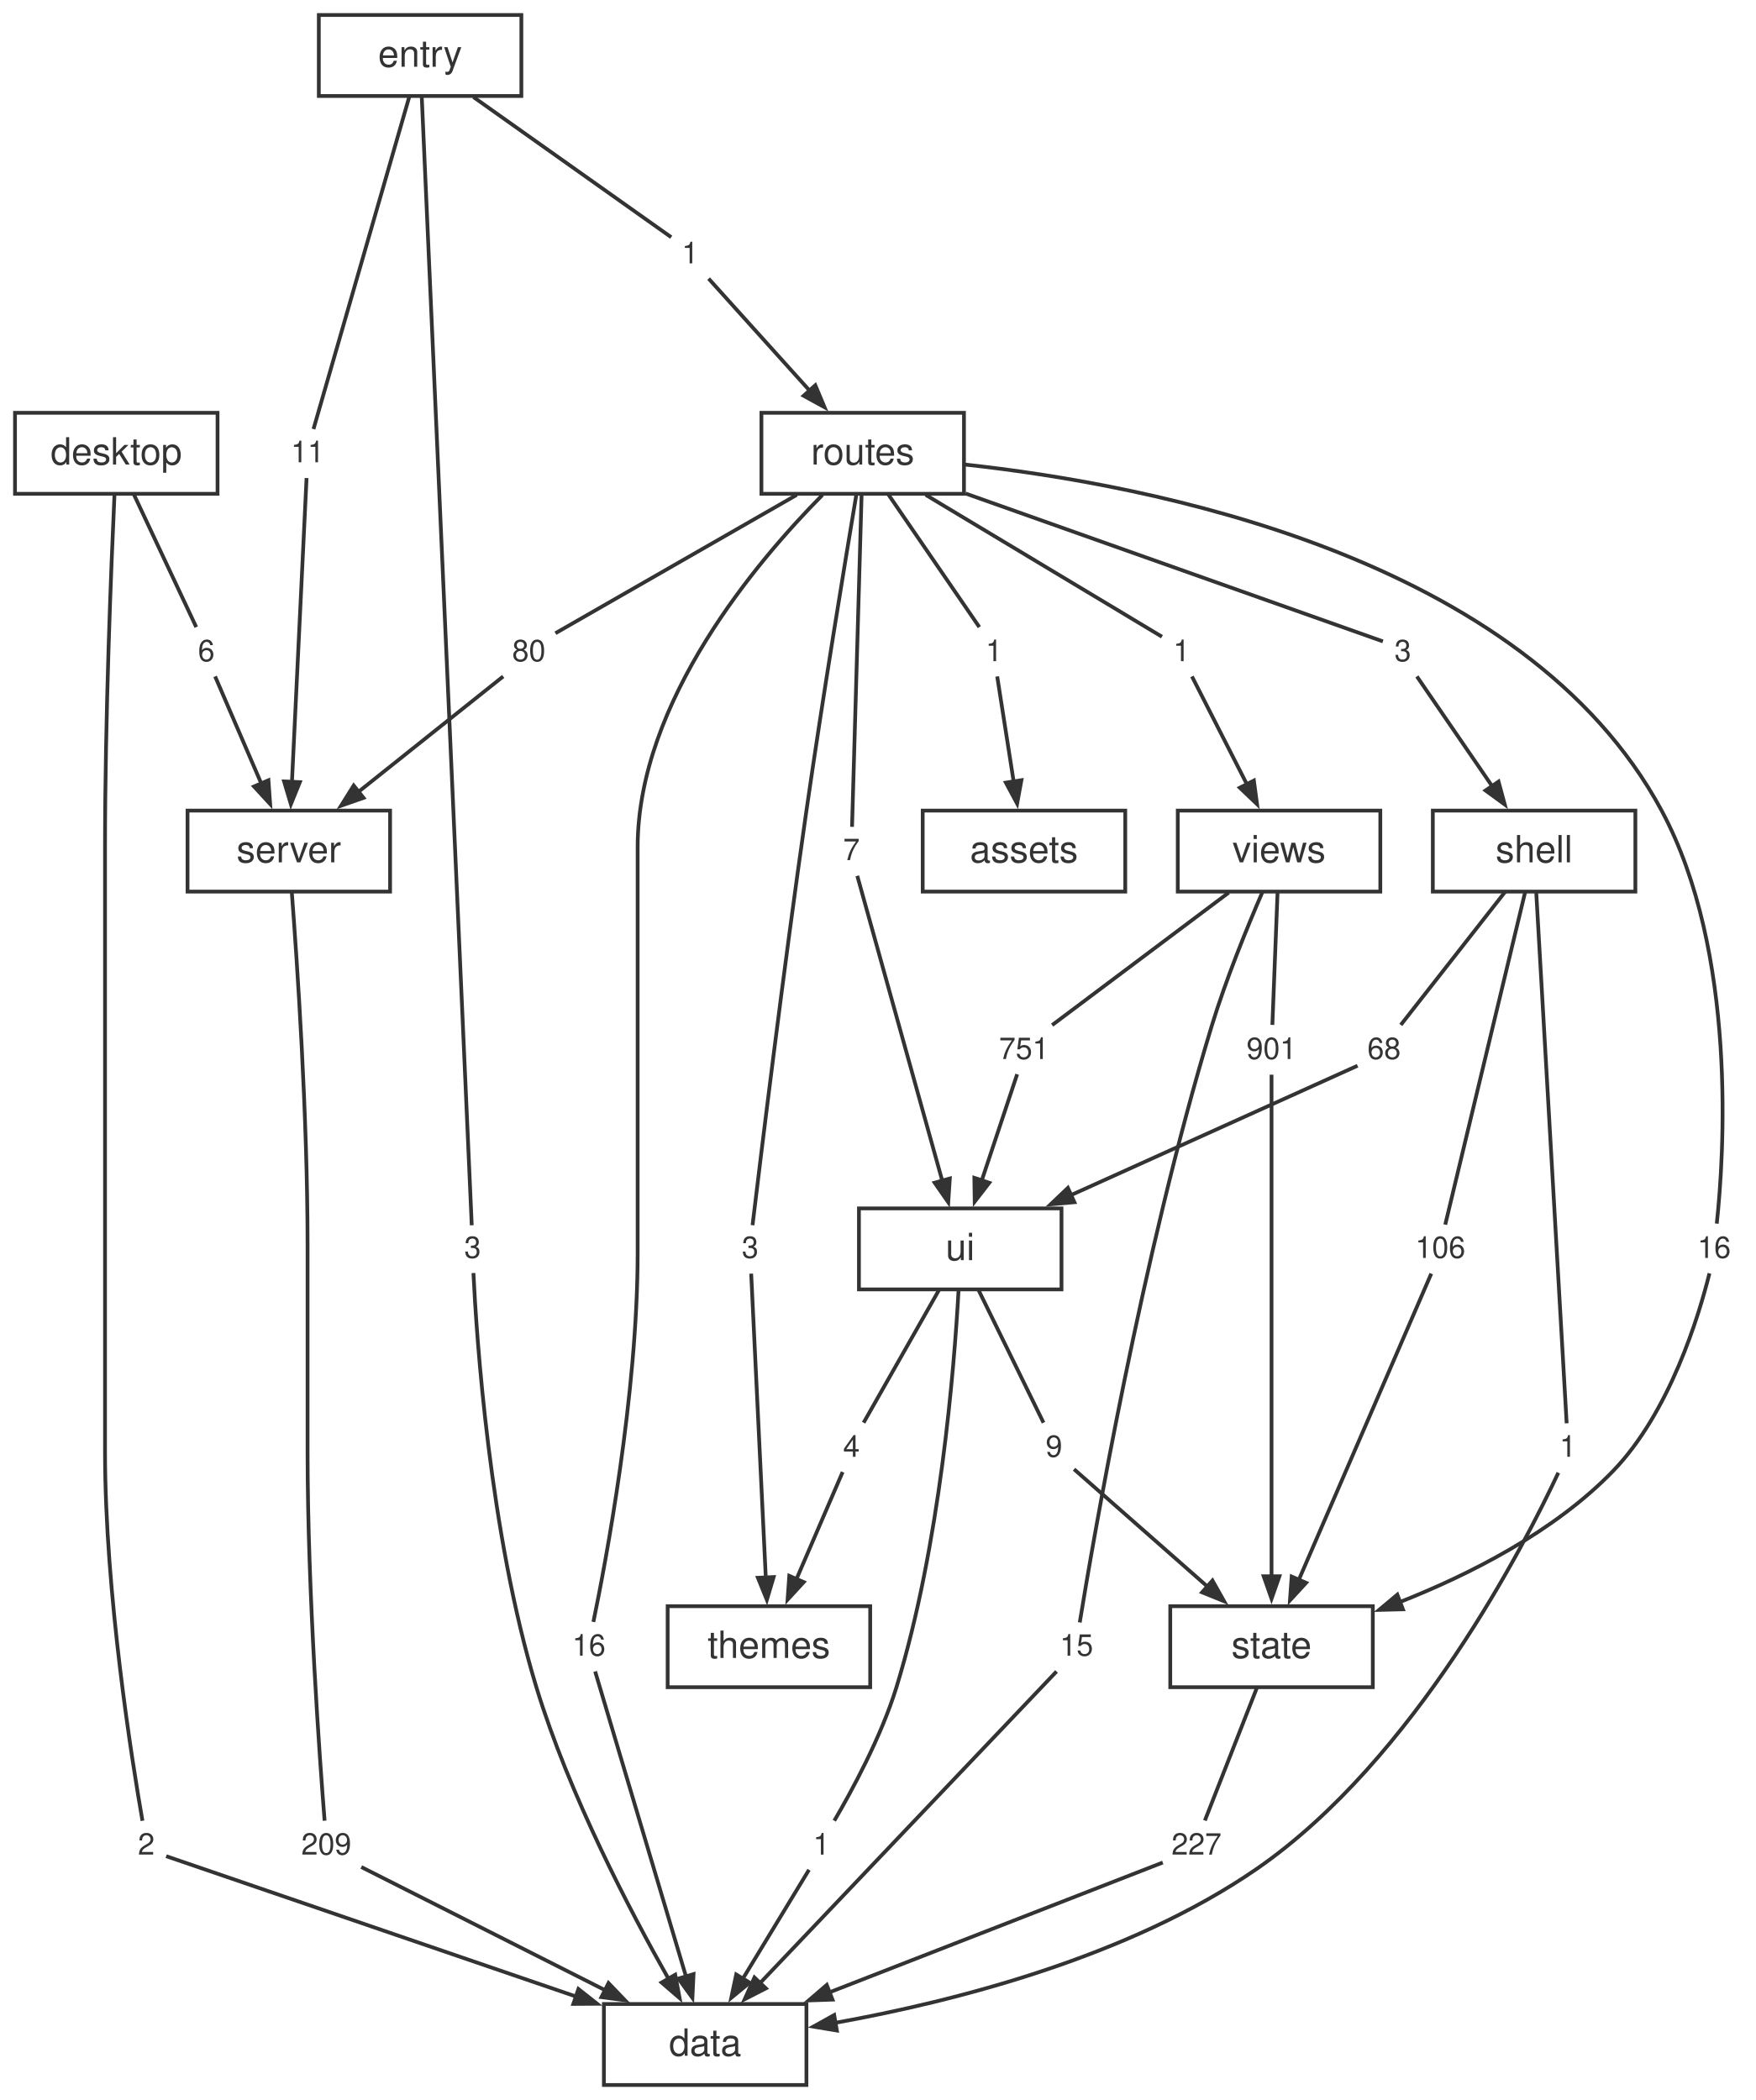
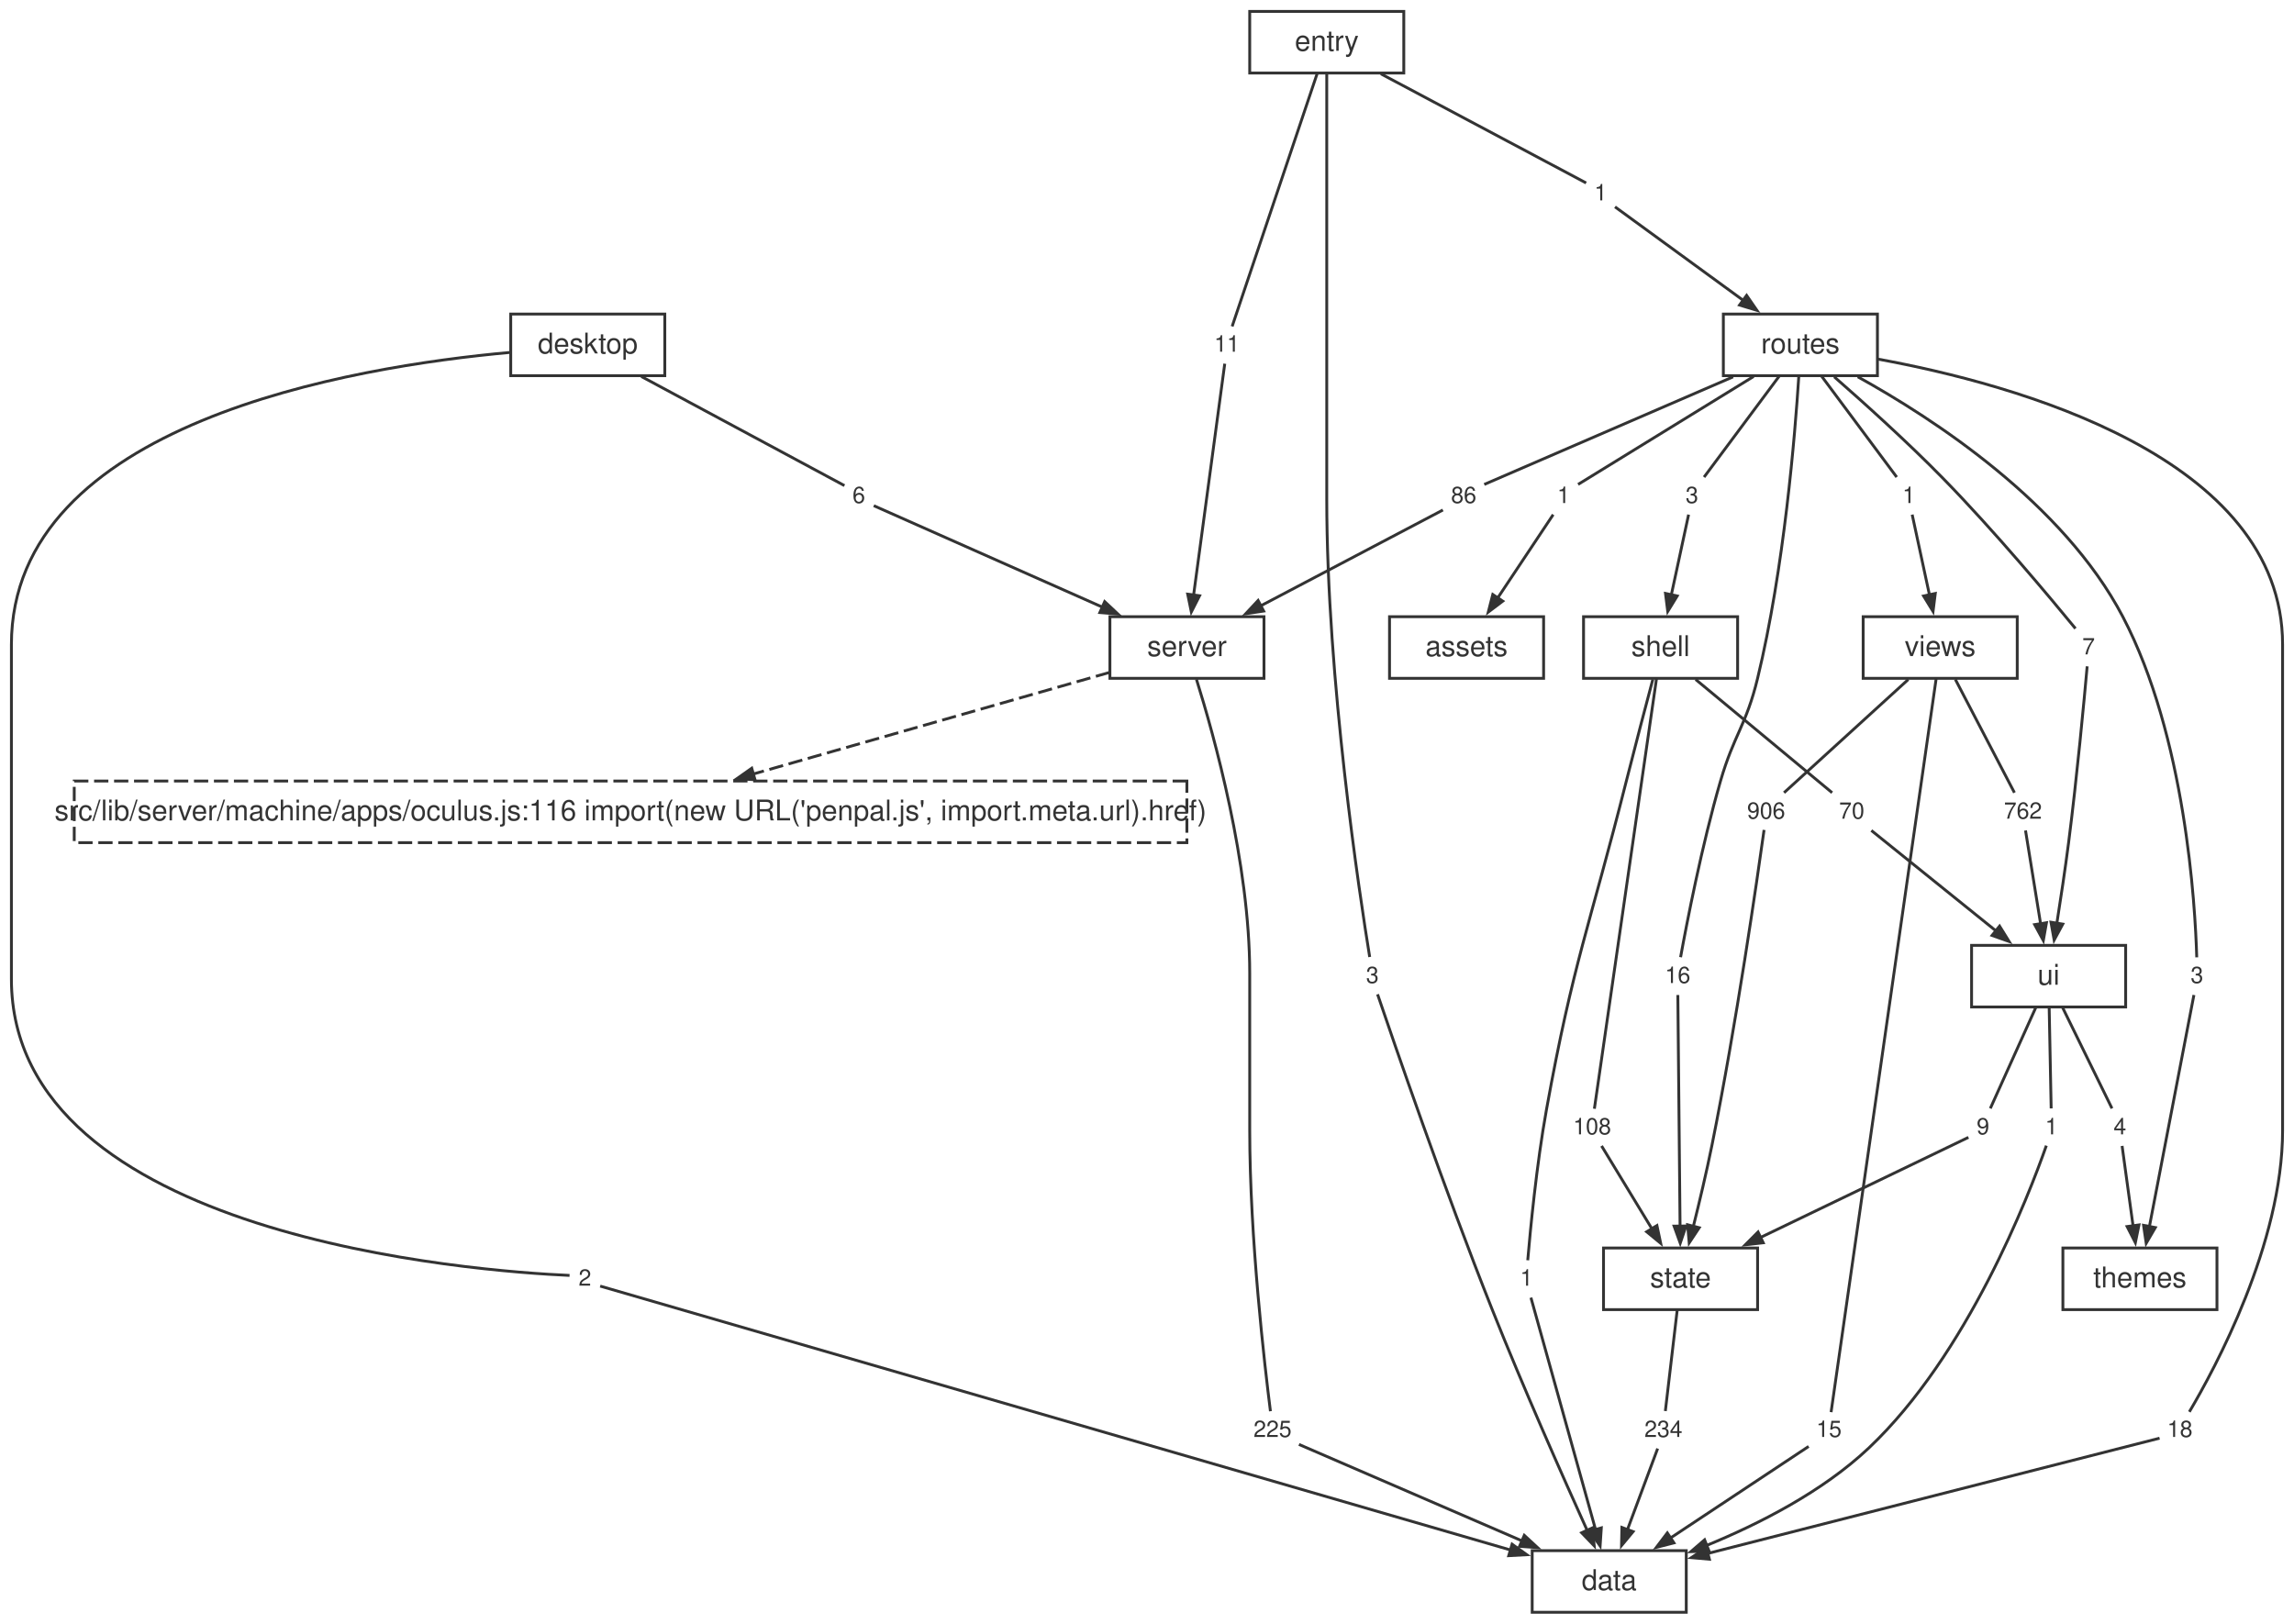
- <svg xmlns="http://www.w3.org/2000/svg" width="468pt" height="560pt" viewBox="0.00 0.00 468.00 560.00">
+ <svg xmlns="http://www.w3.org/2000/svg" width="804pt" height="569pt" viewBox="0.00 0.00 804.00 569.00">
  <style>svg { color: #333333; } @media (prefers-color-scheme: dark) { svg { color: #cccccc; background: #1e1e1e; } }</style>
-   <g id="graph0" class="graph" transform="scale(1 1) rotate(0) translate(4 556)">
+   <g id="graph0" class="graph" transform="scale(1 1) rotate(0) translate(4 565.12)">
    <g id="node1" class="node">
-       <polygon fill="none" stroke="currentColor" points="211,-21.6 157,-21.6 157,0 211,0 211,-21.6" />
-       <text fill="currentColor" xml:space="preserve" text-anchor="middle" x="184" y="-7.8" font-family="Helvetica,Arial,sans-serif" font-size="10.00">data</text>
+       <polygon fill="none" stroke="currentColor" points="587,-21.6 533,-21.6 533,0 587,0 587,-21.6" />
+       <text fill="currentColor" xml:space="preserve" text-anchor="middle" x="560" y="-7.8" font-family="Helvetica,Arial,sans-serif" font-size="10.00">data</text>
    </g>
    <g id="node2" class="node">
-       <polygon fill="none" stroke="currentColor" points="100,-339.84 46,-339.84 46,-318.24 100,-318.24 100,-339.84" />
-       <text fill="currentColor" xml:space="preserve" text-anchor="middle" x="73" y="-326.04" font-family="Helvetica,Arial,sans-serif" font-size="10.00">server</text>
+       <polygon fill="none" stroke="currentColor" points="439,-348.96 385,-348.96 385,-327.36 439,-327.36 439,-348.96" />
+       <text fill="currentColor" xml:space="preserve" text-anchor="middle" x="412" y="-335.16" font-family="Helvetica,Arial,sans-serif" font-size="10.00">server</text>
+     </g>
+     <g id="node12" class="node">
+       <polygon fill="none" stroke="currentColor" stroke-dasharray="5,2" points="411.98,-291.36 22.02,-291.36 22.02,-269.76 411.98,-269.76 411.98,-291.36" />
+       <text fill="currentColor" xml:space="preserve" text-anchor="middle" x="217" y="-277.56" font-family="Helvetica,Arial,sans-serif" font-size="10.00">src/lib/server/machine/apps/oculus.js:116 import(new URL('penpal.js', import.meta.url).href)</text>
+     </g>
+     <g id="edge49" class="edge">
+       <path fill="none" stroke="currentColor" stroke-dasharray="5,2" d="M384.89,-329.43C352.47,-320.19 297.84,-304.61 259.73,-293.74" />
+       <polygon fill="currentColor" stroke="currentColor" points="260.62,-291.81 254.27,-292.19 259.47,-295.85 260.62,-291.81" />
+     </g>
+     <g id="node23" class="node">
+       <polygon fill="none" stroke="none" points="450.88,-70.08 433.12,-70.08 433.12,-57.6 450.88,-57.6 450.88,-70.08" />
+       <text fill="currentColor" xml:space="preserve" text-anchor="middle" x="442" y="-61.44" font-family="Helvetica,Arial,sans-serif" font-size="8.00">225</text>
+     </g>
+     <g id="edge21" class="edge">
+       <path fill="none" stroke="currentColor" d="M415.34,-326.99C421.5,-307.32 434,-262.6 434,-223.96 434,-223.96 434,-223.96 434,-168.92 434,-131.22 439.28,-86.08 441.26,-70.47" />
+     </g>
+     <g id="node3" class="node">
+       <polygon fill="none" stroke="currentColor" points="612,-127.68 558,-127.68 558,-106.08 612,-106.08 612,-127.68" />
+       <text fill="currentColor" xml:space="preserve" text-anchor="middle" x="585" y="-113.88" font-family="Helvetica,Arial,sans-serif" font-size="10.00">state</text>
+     </g>
+     <g id="node30" class="node">
+       <polygon fill="none" stroke="none" points="587.88,-70.08 570.12,-70.08 570.12,-57.6 587.88,-57.6 587.88,-70.08" />
+       <text fill="currentColor" xml:space="preserve" text-anchor="middle" x="579" y="-61.44" font-family="Helvetica,Arial,sans-serif" font-size="8.00">234</text>
+     </g>
+     <g id="edge35" class="edge">
+       <path fill="none" stroke="currentColor" d="M583.84,-106.04C582.6,-95.49 580.68,-79.12 579.67,-70.53" />
+     </g>
+     <g id="node4" class="node">
+       <polygon fill="none" stroke="currentColor" points="741,-233.76 687,-233.76 687,-212.16 741,-212.16 741,-233.76" />
+       <text fill="currentColor" xml:space="preserve" text-anchor="middle" x="714" y="-219.96" font-family="Helvetica,Arial,sans-serif" font-size="10.00">ui</text>
+     </g>
+     <g id="node31" class="node">
+       <polygon fill="none" stroke="none" points="719.88,-176.16 710.12,-176.16 710.12,-163.68 719.88,-163.68 719.88,-176.16" />
+       <text fill="currentColor" xml:space="preserve" text-anchor="middle" x="715" y="-167.52" font-family="Helvetica,Arial,sans-serif" font-size="8.00">1</text>
+     </g>
+     <g id="edge37" class="edge">
+       <path fill="none" stroke="currentColor" d="M714.19,-212.12C714.4,-201.57 714.72,-185.2 714.89,-176.61" />
+     </g>
+     <g id="node32" class="node">
+       <polygon fill="none" stroke="none" points="695.88,-176.16 686.12,-176.16 686.12,-163.68 695.88,-163.68 695.88,-176.16" />
+       <text fill="currentColor" xml:space="preserve" text-anchor="middle" x="691" y="-167.52" font-family="Helvetica,Arial,sans-serif" font-size="8.00">9</text>
+     </g>
+     <g id="edge39" class="edge">
+       <path fill="none" stroke="currentColor" d="M709.57,-212.12C704.81,-201.57 697.43,-185.2 693.57,-176.61" />
+     </g>
+     <g id="node33" class="node">
+       <polygon fill="none" stroke="none" points="743.88,-176.16 734.12,-176.16 734.12,-163.68 743.88,-163.68 743.88,-176.16" />
+       <text fill="currentColor" xml:space="preserve" text-anchor="middle" x="739" y="-167.52" font-family="Helvetica,Arial,sans-serif" font-size="8.00">4</text>
+     </g>
+     <g id="edge41" class="edge">
+       <path fill="none" stroke="currentColor" d="M718.82,-212.12C723.99,-201.57 732.01,-185.2 736.21,-176.61" />
+     </g>
+     <g id="node5" class="node">
+       <polygon fill="none" stroke="currentColor" points="605,-348.96 551,-348.96 551,-327.36 605,-327.36 605,-348.96" />
+       <text fill="currentColor" xml:space="preserve" text-anchor="middle" x="578" y="-335.16" font-family="Helvetica,Arial,sans-serif" font-size="10.00">shell</text>
+     </g>
+     <g id="node24" class="node">
+       <polygon fill="none" stroke="none" points="535.88,-123.12 526.12,-123.12 526.12,-110.64 535.88,-110.64 535.88,-123.12" />
+       <text fill="currentColor" xml:space="preserve" text-anchor="middle" x="531" y="-114.48" font-family="Helvetica,Arial,sans-serif" font-size="8.00">1</text>
+     </g>
+     <g id="edge23" class="edge">
+       <path fill="none" stroke="currentColor" d="M575.28,-326.99C572.81,-317.71 569.1,-303.63 566,-291.36 553.1,-240.27 547.38,-228.01 538,-176.16 534.52,-156.91 532.32,-133.75 531.44,-123.38" />
+     </g>
+     <g id="node25" class="node">
+       <polygon fill="none" stroke="none" points="562.88,-176.16 545.12,-176.16 545.12,-163.68 562.88,-163.68 562.88,-176.16" />
+       <text fill="currentColor" xml:space="preserve" text-anchor="middle" x="554" y="-167.52" font-family="Helvetica,Arial,sans-serif" font-size="8.00">108</text>
+     </g>
+     <g id="edge25" class="edge">
+       <path fill="none" stroke="currentColor" d="M576.57,-327.26C572.07,-296.08 558.28,-200.59 554.8,-176.49" />
+     </g>
+     <g id="node26" class="node">
+       <polygon fill="none" stroke="none" points="651.88,-286.8 638.12,-286.8 638.12,-274.32 651.88,-274.32 651.88,-286.8" />
+       <text fill="currentColor" xml:space="preserve" text-anchor="middle" x="645" y="-278.16" font-family="Helvetica,Arial,sans-serif" font-size="8.00">70</text>
+     </g>
+     <g id="edge27" class="edge">
+       <path fill="none" stroke="currentColor" d="M590.29,-326.96C604.34,-315.3 626.86,-296.62 638.12,-287.27" />
+     </g>
+     <g id="node6" class="node">
+       <polygon fill="none" stroke="currentColor" points="703,-348.96 649,-348.96 649,-327.36 703,-327.36 703,-348.96" />
+       <text fill="currentColor" xml:space="preserve" text-anchor="middle" x="676" y="-335.16" font-family="Helvetica,Arial,sans-serif" font-size="10.00">views</text>
+     </g>
+     <g id="node34" class="node">
+       <polygon fill="none" stroke="none" points="643.88,-70.08 630.12,-70.08 630.12,-57.6 643.88,-57.6 643.88,-70.08" />
+       <text fill="currentColor" xml:space="preserve" text-anchor="middle" x="637" y="-61.44" font-family="Helvetica,Arial,sans-serif" font-size="8.00">15</text>
+     </g>
+     <g id="edge43" class="edge">
+       <path fill="none" stroke="currentColor" d="M674.57,-327.15C668.19,-282.62 642.52,-103.37 637.76,-70.15" />
+     </g>
+     <g id="node35" class="node">
+       <polygon fill="none" stroke="none" points="623.88,-286.8 606.12,-286.8 606.12,-274.32 623.88,-274.32 623.88,-286.8" />
+       <text fill="currentColor" xml:space="preserve" text-anchor="middle" x="615" y="-278.16" font-family="Helvetica,Arial,sans-serif" font-size="8.00">906</text>
+     </g>
+     <g id="edge45" class="edge">
+       <path fill="none" stroke="currentColor" d="M664.81,-326.96C652.02,-315.3 631.52,-296.62 621.27,-287.27" />
+     </g>
+     <g id="node36" class="node">
+       <polygon fill="none" stroke="none" points="713.88,-286.8 696.12,-286.8 696.12,-274.32 713.88,-274.32 713.88,-286.8" />
+       <text fill="currentColor" xml:space="preserve" text-anchor="middle" x="705" y="-278.16" font-family="Helvetica,Arial,sans-serif" font-size="8.00">762</text>
+     </g>
+     <g id="edge47" class="edge">
+       <path fill="none" stroke="currentColor" d="M681.32,-326.96C687.4,-315.3 697.15,-296.62 702.02,-287.27" />
+     </g>
+     <g id="node7" class="node">
+       <polygon fill="none" stroke="currentColor" points="773,-127.68 719,-127.68 719,-106.08 773,-106.08 773,-127.68" />
+       <text fill="currentColor" xml:space="preserve" text-anchor="middle" x="746" y="-113.88" font-family="Helvetica,Arial,sans-serif" font-size="10.00">themes</text>
+     </g>
+     <g id="node8" class="node">
+       <polygon fill="none" stroke="currentColor" points="654,-455.04 600,-455.04 600,-433.44 654,-433.44 654,-455.04" />
+       <text fill="currentColor" xml:space="preserve" text-anchor="middle" x="627" y="-441.24" font-family="Helvetica,Arial,sans-serif" font-size="10.00">routes</text>
+     </g>
+     <g id="node15" class="node">
+       <polygon fill="none" stroke="none" points="766.88,-70.08 753.12,-70.08 753.12,-57.6 766.88,-57.6 766.88,-70.08" />
+       <text fill="currentColor" xml:space="preserve" text-anchor="middle" x="760" y="-61.44" font-family="Helvetica,Arial,sans-serif" font-size="8.00">18</text>
+     </g>
+     <g id="edge5" class="edge">
+       <path fill="none" stroke="currentColor" d="M654.15,-439.25C701.93,-430.52 796,-404.97 796,-339.16 796,-339.16 796,-339.16 796,-168.92 796,-129.15 772.23,-85.3 763.32,-70.25" />
+     </g>
+     <g id="node16" class="node">
+       <polygon fill="none" stroke="none" points="548.88,-397.44 539.12,-397.44 539.12,-384.96 548.88,-384.96 548.88,-397.44" />
+       <text fill="currentColor" xml:space="preserve" text-anchor="middle" x="544" y="-388.8" font-family="Helvetica,Arial,sans-serif" font-size="8.00">1</text>
+     </g>
+     <g id="edge7" class="edge">
+       <path fill="none" stroke="currentColor" d="M610.6,-433.16C591.52,-421.42 561.08,-402.7 549.09,-395.33" />
+     </g>
+     <g id="node17" class="node">
+       <polygon fill="none" stroke="none" points="515.88,-397.44 502.12,-397.44 502.12,-384.96 515.88,-384.96 515.88,-397.44" />
+       <text fill="currentColor" xml:space="preserve" text-anchor="middle" x="509" y="-388.8" font-family="Helvetica,Arial,sans-serif" font-size="8.00">86</text>
+     </g>
+     <g id="edge9" class="edge">
+       <path fill="none" stroke="currentColor" d="M603.4,-433.03C576.23,-421.28 533.16,-402.65 516.2,-395.32" />
+     </g>
+     <g id="node18" class="node">
+       <polygon fill="none" stroke="none" points="593.88,-397.44 584.12,-397.44 584.12,-384.96 593.88,-384.96 593.88,-397.44" />
+       <text fill="currentColor" xml:space="preserve" text-anchor="middle" x="589" y="-388.8" font-family="Helvetica,Arial,sans-serif" font-size="8.00">3</text>
+     </g>
+     <g id="edge11" class="edge">
+       <path fill="none" stroke="currentColor" d="M619.67,-433.4C611.82,-422.85 599.63,-406.48 593.24,-397.89" />
+     </g>
+     <g id="node19" class="node">
+       <polygon fill="none" stroke="none" points="590.88,-229.2 577.12,-229.2 577.12,-216.72 590.88,-216.72 590.88,-229.2" />
+       <text fill="currentColor" xml:space="preserve" text-anchor="middle" x="584" y="-220.56" font-family="Helvetica,Arial,sans-serif" font-size="8.00">16</text>
+     </g>
+     <g id="edge13" class="edge">
+       <path fill="none" stroke="currentColor" d="M626.44,-433.19C625.14,-412.92 621.31,-365.81 612,-327.36 608,-310.83 603.75,-307.7 599,-291.36 592.44,-268.8 587.13,-241.28 585.01,-229.61" />
+     </g>
+     <g id="node20" class="node">
+       <polygon fill="none" stroke="none" points="770.88,-229.2 761.12,-229.2 761.12,-216.72 770.88,-216.72 770.88,-229.2" />
+       <text fill="currentColor" xml:space="preserve" text-anchor="middle" x="766" y="-220.56" font-family="Helvetica,Arial,sans-serif" font-size="8.00">3</text>
+     </g>
+     <g id="edge15" class="edge">
+       <path fill="none" stroke="currentColor" d="M647.1,-433.05C673.56,-418.42 719.15,-388.8 740,-348.96 761.99,-306.93 765.39,-247.82 765.91,-229.56" />
+     </g>
+     <g id="node21" class="node">
+       <polygon fill="none" stroke="none" points="732.88,-344.4 723.12,-344.4 723.12,-331.92 732.88,-331.92 732.88,-344.4" />
+       <text fill="currentColor" xml:space="preserve" text-anchor="middle" x="728" y="-335.76" font-family="Helvetica,Arial,sans-serif" font-size="8.00">7</text>
+     </g>
+     <g id="edge17" class="edge">
+       <path fill="none" stroke="currentColor" d="M638.86,-433.04C649.21,-423.98 664.49,-410.24 677,-397.44 695.05,-378.98 714.71,-355.43 723.41,-344.81" />
    </g>
    <g id="node22" class="node">
-       <polygon fill="none" stroke="none" points="91.88,-70.08 74.12,-70.08 74.12,-57.6 91.88,-57.6 91.88,-70.08" />
-       <text fill="currentColor" xml:space="preserve" text-anchor="middle" x="83" y="-61.44" font-family="Helvetica,Arial,sans-serif" font-size="8.00">209</text>
-     </g>
-     <g id="edge21" class="edge">
-       <path fill="none" stroke="currentColor" d="M73.8,-318C75.22,-299.44 78,-258.51 78,-223.96 78,-223.96 78,-223.96 78,-168.92 78,-131.29 81.3,-86.1 82.54,-70.48" />
-     </g>
-     <g id="node3" class="node">
-       <polygon fill="none" stroke="currentColor" points="362,-127.68 308,-127.68 308,-106.08 362,-106.08 362,-127.68" />
-       <text fill="currentColor" xml:space="preserve" text-anchor="middle" x="335" y="-113.88" font-family="Helvetica,Arial,sans-serif" font-size="10.00">state</text>
+       <polygon fill="none" stroke="none" points="669.88,-397.44 660.12,-397.44 660.12,-384.96 669.88,-384.96 669.88,-397.44" />
+       <text fill="currentColor" xml:space="preserve" text-anchor="middle" x="665" y="-388.8" font-family="Helvetica,Arial,sans-serif" font-size="8.00">1</text>
+     </g>
+     <g id="edge19" class="edge">
+       <path fill="none" stroke="currentColor" d="M634.33,-433.4C642.18,-422.85 654.37,-406.48 660.76,-397.89" />
+     </g>
+     <g id="node9" class="node">
+       <polygon fill="none" stroke="currentColor" points="229,-455.04 175,-455.04 175,-433.44 229,-433.44 229,-455.04" />
+       <text fill="currentColor" xml:space="preserve" text-anchor="middle" x="202" y="-441.24" font-family="Helvetica,Arial,sans-serif" font-size="10.00">desktop</text>
+     </g>
+     <g id="node13" class="node">
+       <polygon fill="none" stroke="none" points="205.88,-123.12 196.12,-123.12 196.12,-110.64 205.88,-110.64 205.88,-123.12" />
+       <text fill="currentColor" xml:space="preserve" text-anchor="middle" x="201" y="-114.48" font-family="Helvetica,Arial,sans-serif" font-size="8.00">2</text>
+     </g>
+     <g id="edge1" class="edge">
+       <path fill="none" stroke="currentColor" d="M174.76,-441.59C119.62,-436.62 0,-416.88 0,-339.16 0,-339.16 0,-339.16 0,-221.96 0,-131.18 163.66,-119.49 195.62,-118.07" />
+     </g>
+     <g id="node14" class="node">
+       <polygon fill="none" stroke="none" points="301.88,-397.44 292.12,-397.44 292.12,-384.96 301.88,-384.96 301.88,-397.44" />
+       <text fill="currentColor" xml:space="preserve" text-anchor="middle" x="297" y="-388.8" font-family="Helvetica,Arial,sans-serif" font-size="8.00">6</text>
+     </g>
+     <g id="edge3" class="edge">
+       <path fill="none" stroke="currentColor" d="M220.77,-433.16C243.05,-421.19 278.83,-401.96 291.96,-394.91" />
+     </g>
+     <g id="node10" class="node">
+       <polygon fill="none" stroke="currentColor" points="488,-561.12 434,-561.12 434,-539.52 488,-539.52 488,-561.12" />
+       <text fill="currentColor" xml:space="preserve" text-anchor="middle" x="461" y="-547.32" font-family="Helvetica,Arial,sans-serif" font-size="10.00">entry</text>
+     </g>
+     <g id="node27" class="node">
+       <polygon fill="none" stroke="none" points="481.88,-229.2 472.12,-229.2 472.12,-216.72 481.88,-216.72 481.88,-229.2" />
+       <text fill="currentColor" xml:space="preserve" text-anchor="middle" x="477" y="-220.56" font-family="Helvetica,Arial,sans-serif" font-size="8.00">3</text>
+     </g>
+     <g id="edge29" class="edge">
+       <path fill="none" stroke="currentColor" d="M461,-539.27C461,-520.7 461,-479.75 461,-445.24 461,-445.24 461,-445.24 461,-390.2 461,-326.99 472.6,-250.88 476.05,-229.68" />
+     </g>
+     <g id="node28" class="node">
+       <polygon fill="none" stroke="none" points="561.88,-503.52 552.12,-503.52 552.12,-491.04 561.88,-491.04 561.88,-503.52" />
+       <text fill="currentColor" xml:space="preserve" text-anchor="middle" x="557" y="-494.88" font-family="Helvetica,Arial,sans-serif" font-size="8.00">1</text>
+     </g>
+     <g id="edge31" class="edge">
+       <path fill="none" stroke="currentColor" d="M479.97,-539.24C502.48,-527.27 538.64,-508.04 551.91,-500.99" />
    </g>
    <g id="node29" class="node">
-       <polygon fill="none" stroke="none" points="323.88,-70.08 306.12,-70.08 306.12,-57.6 323.88,-57.6 323.88,-70.08" />
-       <text fill="currentColor" xml:space="preserve" text-anchor="middle" x="315" y="-61.44" font-family="Helvetica,Arial,sans-serif" font-size="8.00">227</text>
-     </g>
-     <g id="edge35" class="edge">
-       <path fill="none" stroke="currentColor" d="M331.14,-106.04C327.01,-95.49 320.6,-79.12 317.23,-70.53" />
-     </g>
-     <g id="node4" class="node">
-       <polygon fill="none" stroke="currentColor" points="279,-233.76 225,-233.76 225,-212.16 279,-212.16 279,-233.76" />
-       <text fill="currentColor" xml:space="preserve" text-anchor="middle" x="252" y="-219.96" font-family="Helvetica,Arial,sans-serif" font-size="10.00">ui</text>
-     </g>
-     <g id="node30" class="node">
-       <polygon fill="none" stroke="none" points="219.88,-70.08 210.12,-70.08 210.12,-57.6 219.88,-57.6 219.88,-70.08" />
-       <text fill="currentColor" xml:space="preserve" text-anchor="middle" x="215" y="-61.44" font-family="Helvetica,Arial,sans-serif" font-size="8.00">1</text>
-     </g>
-     <g id="edge37" class="edge">
-       <path fill="none" stroke="currentColor" d="M251.55,-211.81C250.42,-191.37 246.66,-143.98 235,-106.08 230.88,-92.69 222.97,-78.22 218.43,-70.48" />
-     </g>
-     <g id="node31" class="node">
-       <polygon fill="none" stroke="none" points="281.88,-176.16 272.12,-176.16 272.12,-163.68 281.88,-163.68 281.88,-176.16" />
-       <text fill="currentColor" xml:space="preserve" text-anchor="middle" x="277" y="-167.52" font-family="Helvetica,Arial,sans-serif" font-size="8.00">9</text>
-     </g>
-     <g id="edge39" class="edge">
-       <path fill="none" stroke="currentColor" d="M256.82,-212.12C261.99,-201.57 270.01,-185.2 274.21,-176.61" />
-     </g>
-     <g id="node32" class="node">
-       <polygon fill="none" stroke="none" points="227.88,-176.16 218.12,-176.16 218.12,-163.68 227.88,-163.68 227.88,-176.16" />
-       <text fill="currentColor" xml:space="preserve" text-anchor="middle" x="223" y="-167.52" font-family="Helvetica,Arial,sans-serif" font-size="8.00">4</text>
-     </g>
-     <g id="edge41" class="edge">
-       <path fill="none" stroke="currentColor" d="M246.41,-212.12C240.42,-201.57 231.11,-185.2 226.24,-176.61" />
-     </g>
-     <g id="node5" class="node">
-       <polygon fill="none" stroke="currentColor" points="432,-339.84 378,-339.84 378,-318.24 432,-318.24 432,-339.84" />
-       <text fill="currentColor" xml:space="preserve" text-anchor="middle" x="405" y="-326.04" font-family="Helvetica,Arial,sans-serif" font-size="10.00">shell</text>
-     </g>
-     <g id="node23" class="node">
-       <polygon fill="none" stroke="none" points="418.88,-176.16 409.12,-176.16 409.12,-163.68 418.88,-163.68 418.88,-176.16" />
-       <text fill="currentColor" xml:space="preserve" text-anchor="middle" x="414" y="-167.52" font-family="Helvetica,Arial,sans-serif" font-size="8.00">1</text>
-     </g>
-     <g id="edge23" class="edge">
-       <path fill="none" stroke="currentColor" d="M405.56,-318.21C407.27,-288.38 412.36,-199.52 413.68,-176.45" />
-     </g>
-     <g id="node24" class="node">
-       <polygon fill="none" stroke="none" points="388.88,-229.2 371.12,-229.2 371.12,-216.72 388.88,-216.72 388.88,-229.2" />
-       <text fill="currentColor" xml:space="preserve" text-anchor="middle" x="380" y="-220.56" font-family="Helvetica,Arial,sans-serif" font-size="8.00">106</text>
-     </g>
-     <g id="edge25" class="edge">
-       <path fill="none" stroke="currentColor" d="M402.6,-318.06C397.42,-296.49 385.32,-246.11 381.31,-229.43" />
-     </g>
-     <g id="node25" class="node">
-       <polygon fill="none" stroke="none" points="371.88,-282.24 358.12,-282.24 358.12,-269.76 371.88,-269.76 371.88,-282.24" />
-       <text fill="currentColor" xml:space="preserve" text-anchor="middle" x="365" y="-273.6" font-family="Helvetica,Arial,sans-serif" font-size="8.00">68</text>
-     </g>
-     <g id="edge27" class="edge">
-       <path fill="none" stroke="currentColor" d="M397.29,-318.2C389.02,-307.65 376.19,-291.28 369.46,-282.69" />
-     </g>
-     <g id="node6" class="node">
-       <polygon fill="none" stroke="currentColor" points="364,-339.84 310,-339.84 310,-318.24 364,-318.24 364,-339.84" />
-       <text fill="currentColor" xml:space="preserve" text-anchor="middle" x="337" y="-326.04" font-family="Helvetica,Arial,sans-serif" font-size="10.00">views</text>
-     </g>
-     <g id="node33" class="node">
-       <polygon fill="none" stroke="none" points="289.88,-123.12 276.12,-123.12 276.12,-110.64 289.88,-110.64 289.88,-123.12" />
-       <text fill="currentColor" xml:space="preserve" text-anchor="middle" x="283" y="-114.48" font-family="Helvetica,Arial,sans-serif" font-size="8.00">15</text>
-     </g>
-     <g id="edge43" class="edge">
-       <path fill="none" stroke="currentColor" d="M332.53,-318.02C328.56,-308.85 322.83,-294.83 319,-282.24 300.4,-221.03 287.28,-144.26 283.87,-123.35" />
-     </g>
-     <g id="node34" class="node">
-       <polygon fill="none" stroke="none" points="343.88,-282.24 326.12,-282.24 326.12,-269.76 343.88,-269.76 343.88,-282.24" />
-       <text fill="currentColor" xml:space="preserve" text-anchor="middle" x="335" y="-273.6" font-family="Helvetica,Arial,sans-serif" font-size="8.00">901</text>
-     </g>
-     <g id="edge45" class="edge">
-       <path fill="none" stroke="currentColor" d="M336.61,-318.2C336.2,-307.65 335.56,-291.28 335.22,-282.69" />
-     </g>
-     <g id="node35" class="node">
-       <polygon fill="none" stroke="none" points="277.88,-282.24 260.12,-282.24 260.12,-269.76 277.88,-269.76 277.88,-282.24" />
-       <text fill="currentColor" xml:space="preserve" text-anchor="middle" x="269" y="-273.6" font-family="Helvetica,Arial,sans-serif" font-size="8.00">751</text>
-     </g>
-     <g id="edge47" class="edge">
-       <path fill="none" stroke="currentColor" d="M323.57,-317.96C309.48,-307.38 287.84,-291.14 276.51,-282.64" />
-     </g>
-     <g id="node7" class="node">
-       <polygon fill="none" stroke="currentColor" points="228,-127.68 174,-127.68 174,-106.08 228,-106.08 228,-127.68" />
-       <text fill="currentColor" xml:space="preserve" text-anchor="middle" x="201" y="-113.88" font-family="Helvetica,Arial,sans-serif" font-size="10.00">themes</text>
-     </g>
-     <g id="node8" class="node">
-       <polygon fill="none" stroke="currentColor" points="253,-445.92 199,-445.92 199,-424.32 253,-424.32 253,-445.92" />
-       <text fill="currentColor" xml:space="preserve" text-anchor="middle" x="226" y="-432.12" font-family="Helvetica,Arial,sans-serif" font-size="10.00">routes</text>
-     </g>
-     <g id="node14" class="node">
-       <polygon fill="none" stroke="none" points="159.88,-123.12 146.12,-123.12 146.12,-110.64 159.88,-110.64 159.88,-123.12" />
-       <text fill="currentColor" xml:space="preserve" text-anchor="middle" x="153" y="-114.48" font-family="Helvetica,Arial,sans-serif" font-size="8.00">16</text>
-     </g>
-     <g id="edge5" class="edge">
-       <path fill="none" stroke="currentColor" d="M215.27,-424.01C198.02,-406.6 166,-369.04 166,-330.04 166,-330.04 166,-330.04 166,-221.96 166,-184.08 157.42,-139.05 154.2,-123.49" />
-     </g>
-     <g id="node15" class="node">
-       <polygon fill="none" stroke="none" points="265.88,-388.32 256.12,-388.32 256.12,-375.84 265.88,-375.84 265.88,-388.32" />
-       <text fill="currentColor" xml:space="preserve" text-anchor="middle" x="261" y="-379.68" font-family="Helvetica,Arial,sans-serif" font-size="8.00">1</text>
-     </g>
-     <g id="edge7" class="edge">
-       <path fill="none" stroke="currentColor" d="M232.75,-424.28C239.98,-413.73 251.21,-397.36 257.1,-388.77" />
-     </g>
-     <g id="node16" class="node">
-       <polygon fill="none" stroke="none" points="143.88,-388.32 130.12,-388.32 130.12,-375.84 143.88,-375.84 143.88,-388.32" />
-       <text fill="currentColor" xml:space="preserve" text-anchor="middle" x="137" y="-379.68" font-family="Helvetica,Arial,sans-serif" font-size="8.00">80</text>
-     </g>
-     <g id="edge9" class="edge">
-       <path fill="none" stroke="currentColor" d="M208.42,-424.04C188.76,-412.76 157.88,-395.06 144.08,-387.14" />
-     </g>
-     <g id="node17" class="node">
-       <polygon fill="none" stroke="none" points="374.88,-388.32 365.12,-388.32 365.12,-375.84 374.88,-375.84 374.88,-388.32" />
-       <text fill="currentColor" xml:space="preserve" text-anchor="middle" x="370" y="-379.68" font-family="Helvetica,Arial,sans-serif" font-size="8.00">3</text>
-     </g>
-     <g id="edge11" class="edge">
-       <path fill="none" stroke="currentColor" d="M253.42,-424.4C288.51,-411.96 346.89,-391.27 364.69,-384.96" />
-     </g>
-     <g id="node18" class="node">
-       <polygon fill="none" stroke="none" points="459.88,-229.2 446.12,-229.2 446.12,-216.72 459.88,-216.72 459.88,-229.2" />
-       <text fill="currentColor" xml:space="preserve" text-anchor="middle" x="453" y="-220.56" font-family="Helvetica,Arial,sans-serif" font-size="8.00">16</text>
-     </g>
-     <g id="edge13" class="edge">
-       <path fill="none" stroke="currentColor" d="M253.15,-432.13C301.87,-426.87 402.44,-407.88 439,-339.84 459.34,-302 455.59,-247.36 453.7,-229.7" />
-     </g>
-     <g id="node19" class="node">
-       <polygon fill="none" stroke="none" points="200.88,-229.2 191.12,-229.2 191.12,-216.72 200.88,-216.72 200.88,-229.2" />
-       <text fill="currentColor" xml:space="preserve" text-anchor="middle" x="196" y="-220.56" font-family="Helvetica,Arial,sans-serif" font-size="8.00">3</text>
-     </g>
-     <g id="edge15" class="edge">
-       <path fill="none" stroke="currentColor" d="M224.28,-423.95C221.39,-406.68 215.42,-370.52 211,-339.84 204.86,-297.27 198.6,-245.74 196.63,-229.28" />
-     </g>
-     <g id="node20" class="node">
-       <polygon fill="none" stroke="none" points="227.88,-335.28 218.12,-335.28 218.12,-322.8 227.88,-322.8 227.88,-335.28" />
-       <text fill="currentColor" xml:space="preserve" text-anchor="middle" x="223" y="-326.64" font-family="Helvetica,Arial,sans-serif" font-size="8.00">7</text>
-     </g>
-     <g id="edge17" class="edge">
-       <path fill="none" stroke="currentColor" d="M225.71,-424.14C225.09,-402.57 223.64,-352.19 223.16,-335.51" />
-     </g>
-     <g id="node21" class="node">
-       <polygon fill="none" stroke="none" points="315.88,-388.32 306.12,-388.32 306.12,-375.84 315.88,-375.84 315.88,-388.32" />
-       <text fill="currentColor" xml:space="preserve" text-anchor="middle" x="311" y="-379.68" font-family="Helvetica,Arial,sans-serif" font-size="8.00">1</text>
-     </g>
-     <g id="edge19" class="edge">
-       <path fill="none" stroke="currentColor" d="M242.79,-424.04C262.34,-412.3 293.51,-393.58 305.78,-386.21" />
-     </g>
-     <g id="node9" class="node">
-       <polygon fill="none" stroke="currentColor" points="54,-445.92 0,-445.92 0,-424.32 54,-424.32 54,-445.92" />
-       <text fill="currentColor" xml:space="preserve" text-anchor="middle" x="27" y="-432.12" font-family="Helvetica,Arial,sans-serif" font-size="10.00">desktop</text>
-     </g>
-     <g id="node12" class="node">
-       <polygon fill="none" stroke="none" points="39.88,-70.08 30.12,-70.08 30.12,-57.6 39.88,-57.6 39.88,-70.08" />
-       <text fill="currentColor" xml:space="preserve" text-anchor="middle" x="35" y="-61.44" font-family="Helvetica,Arial,sans-serif" font-size="8.00">2</text>
-     </g>
-     <g id="edge1" class="edge">
-       <path fill="none" stroke="currentColor" d="M26.52,-424.08C25.67,-405.51 24,-364.57 24,-330.04 24,-330.04 24,-330.04 24,-168.92 24,-131.13 31.26,-86.04 33.98,-70.46" />
-     </g>
-     <g id="node13" class="node">
-       <polygon fill="none" stroke="none" points="55.88,-388.32 46.12,-388.32 46.12,-375.84 55.88,-375.84 55.88,-388.32" />
-       <text fill="currentColor" xml:space="preserve" text-anchor="middle" x="51" y="-379.68" font-family="Helvetica,Arial,sans-serif" font-size="8.00">6</text>
-     </g>
-     <g id="edge3" class="edge">
-       <path fill="none" stroke="currentColor" d="M31.63,-424.28C36.59,-413.73 44.29,-397.36 48.32,-388.77" />
-     </g>
-     <g id="node10" class="node">
-       <polygon fill="none" stroke="currentColor" points="135,-552 81,-552 81,-530.4 135,-530.4 135,-552" />
-       <text fill="currentColor" xml:space="preserve" text-anchor="middle" x="108" y="-538.2" font-family="Helvetica,Arial,sans-serif" font-size="10.00">entry</text>
-     </g>
-     <g id="node26" class="node">
-       <polygon fill="none" stroke="none" points="126.88,-229.2 117.12,-229.2 117.12,-216.72 126.88,-216.72 126.88,-229.2" />
-       <text fill="currentColor" xml:space="preserve" text-anchor="middle" x="122" y="-220.56" font-family="Helvetica,Arial,sans-serif" font-size="8.00">3</text>
-     </g>
-     <g id="edge29" class="edge">
-       <path fill="none" stroke="currentColor" d="M108.45,-530.04C110.64,-480.56 120.15,-265.8 121.77,-229.26" />
-     </g>
-     <g id="node27" class="node">
-       <polygon fill="none" stroke="none" points="184.88,-494.4 175.12,-494.4 175.12,-481.92 184.88,-481.92 184.88,-494.4" />
-       <text fill="currentColor" xml:space="preserve" text-anchor="middle" x="180" y="-485.76" font-family="Helvetica,Arial,sans-serif" font-size="8.00">1</text>
-     </g>
-     <g id="edge31" class="edge">
-       <path fill="none" stroke="currentColor" d="M122.22,-530.12C138.45,-518.61 164.14,-500.4 174.95,-492.74" />
-     </g>
-     <g id="node28" class="node">
-       <polygon fill="none" stroke="none" points="84.88,-441.36 71.12,-441.36 71.12,-428.88 84.88,-428.88 84.88,-441.36" />
-       <text fill="currentColor" xml:space="preserve" text-anchor="middle" x="78" y="-432.72" font-family="Helvetica,Arial,sans-serif" font-size="8.00">11</text>
+       <polygon fill="none" stroke="none" points="432.88,-450.48 419.12,-450.48 419.12,-438 432.88,-438 432.88,-450.48" />
+       <text fill="currentColor" xml:space="preserve" text-anchor="middle" x="426" y="-441.84" font-family="Helvetica,Arial,sans-serif" font-size="8.00">11</text>
    </g>
    <g id="edge33" class="edge">
-       <path fill="none" stroke="currentColor" d="M105.12,-530.22C98.91,-508.65 84.38,-458.27 79.58,-441.59" />
+       <path fill="none" stroke="currentColor" d="M457.64,-539.34C450.39,-517.77 433.45,-467.39 427.84,-450.71" />
    </g>
    <g id="node11" class="node">
-       <polygon fill="none" stroke="currentColor" points="296,-339.84 242,-339.84 242,-318.24 296,-318.24 296,-339.84" />
-       <text fill="currentColor" xml:space="preserve" text-anchor="middle" x="269" y="-326.04" font-family="Helvetica,Arial,sans-serif" font-size="10.00">assets</text>
+       <polygon fill="none" stroke="currentColor" points="537,-348.96 483,-348.96 483,-327.36 537,-327.36 537,-348.96" />
+       <text fill="currentColor" xml:space="preserve" text-anchor="middle" x="510" y="-335.16" font-family="Helvetica,Arial,sans-serif" font-size="10.00">assets</text>
    </g>
    <g id="edge2" class="edge">
-       <path fill="none" stroke="currentColor" d="M40.3,-61.02C57.51,-55.13 112.78,-36.2 149.55,-23.6" />
-       <polygon fill="currentColor" stroke="currentColor" points="150.21,-25.6 155.2,-21.66 148.85,-21.62 150.21,-25.6" />
+       <path fill="none" stroke="currentColor" d="M206.35,-114.33C241.79,-104.06 443.63,-45.54 525.5,-21.8" />
+       <polygon fill="currentColor" stroke="currentColor" points="525.95,-23.86 531.12,-20.17 524.78,-19.83 525.95,-23.86" />
    </g>
    <g id="edge4" class="edge">
-       <path fill="none" stroke="currentColor" d="M53.35,-375.62C56.28,-368.83 61.41,-356.93 65.69,-346.99" />
-       <polygon fill="currentColor" stroke="currentColor" points="67.57,-347.93 68.02,-341.59 63.72,-346.27 67.57,-347.93" />
+       <path fill="none" stroke="currentColor" d="M302.24,-387.87C316.17,-381.69 354.96,-364.48 382.46,-352.27" />
+       <polygon fill="currentColor" stroke="currentColor" points="383.17,-354.25 387.8,-349.9 381.47,-350.41 383.17,-354.25" />
    </g>
    <g id="edge6" class="edge">
-       <path fill="none" stroke="currentColor" d="M154.67,-110.28C159.18,-95.12 171.8,-52.77 178.92,-28.84" />
-       <polygon fill="currentColor" stroke="currentColor" points="180.9,-29.57 180.6,-23.22 176.87,-28.38 180.9,-29.57" />
+       <path fill="none" stroke="currentColor" d="M752.88,-61.02C727.86,-54.64 642.87,-32.95 594.47,-20.6" />
+       <polygon fill="currentColor" stroke="currentColor" points="595.11,-18.59 588.78,-19.14 594.08,-22.66 595.11,-18.59" />
    </g>
    <g id="edge8" class="edge">
-       <path fill="none" stroke="currentColor" d="M261.86,-375.62C262.9,-368.96 264.71,-357.39 266.25,-347.57" />
-       <polygon fill="currentColor" stroke="currentColor" points="268.32,-347.95 267.17,-341.7 264.17,-347.3 268.32,-347.95" />
+       <path fill="none" stroke="currentColor" d="M540.36,-384.74C535.75,-377.82 527.6,-365.58 520.91,-355.53" />
+       <polygon fill="currentColor" stroke="currentColor" points="522.68,-354.41 517.61,-350.58 519.19,-356.74 522.68,-354.41" />
    </g>
    <g id="edge10" class="edge">
-       <path fill="none" stroke="currentColor" d="M130.15,-375.62C120.98,-368.3 104.36,-355.05 91.4,-344.71" />
-       <polygon fill="currentColor" stroke="currentColor" points="92.92,-343.24 86.92,-341.14 90.3,-346.53 92.92,-343.24" />
+       <path fill="none" stroke="currentColor" d="M501.71,-386.36C488.29,-379.3 459.1,-363.95 437.65,-352.66" />
+       <polygon fill="currentColor" stroke="currentColor" points="438.89,-350.94 432.6,-350 436.94,-354.65 438.89,-350.94" />
    </g>
    <g id="edge12" class="edge">
-       <path fill="none" stroke="currentColor" d="M373.75,-375.62C378.54,-368.63 387.04,-356.23 393.97,-346.13" />
-       <polygon fill="currentColor" stroke="currentColor" points="395.52,-347.58 397.18,-341.45 392.05,-345.21 395.52,-347.58" />
+       <path fill="none" stroke="currentColor" d="M587.82,-384.74C586.37,-378.02 583.84,-366.28 581.72,-356.4" />
+       <polygon fill="currentColor" stroke="currentColor" points="583.83,-356.22 580.51,-350.8 579.72,-357.11 583.83,-356.22" />
    </g>
    <g id="edge14" class="edge">
-       <path fill="none" stroke="currentColor" d="M451.75,-216.44C448.95,-205.2 441.2,-179.38 426,-163.68 410.33,-147.5 387.73,-136.08 368.97,-128.69" />
-       <polygon fill="currentColor" stroke="currentColor" points="370.03,-126.85 363.67,-126.69 368.54,-130.77 370.03,-126.85" />
+       <path fill="none" stroke="currentColor" d="M584.05,-216.36C584.2,-201.27 584.6,-159.22 584.83,-135.23" />
+       <polygon fill="currentColor" stroke="currentColor" points="586.93,-135.39 584.89,-129.37 582.73,-135.35 586.93,-135.39" />
    </g>
    <g id="edge16" class="edge">
-       <path fill="none" stroke="currentColor" d="M196.27,-216.36C196.99,-201.27 199.01,-159.22 200.17,-135.23" />
-       <polygon fill="currentColor" stroke="currentColor" points="202.26,-135.46 200.45,-129.37 198.06,-135.26 202.26,-135.46" />
+       <path fill="none" stroke="currentColor" d="M764.92,-216.36C762.02,-201.27 753.94,-159.22 749.33,-135.23" />
+       <polygon fill="currentColor" stroke="currentColor" points="751.4,-134.84 748.2,-129.34 747.27,-135.63 751.4,-134.84" />
    </g>
    <g id="edge18" class="edge">
-       <path fill="none" stroke="currentColor" d="M224.56,-322.44C228.78,-307.28 240.58,-264.93 247.25,-241" />
-       <polygon fill="currentColor" stroke="currentColor" points="249.23,-241.74 248.81,-235.39 245.18,-240.61 249.23,-241.74" />
+       <path fill="none" stroke="currentColor" d="M727.51,-331.56C726.48,-319.99 723.93,-292.63 721,-269.76 719.79,-260.35 718.21,-249.9 716.86,-241.35" />
+       <polygon fill="currentColor" stroke="currentColor" points="718.96,-241.21 715.94,-235.62 714.82,-241.88 718.96,-241.21" />
    </g>
    <g id="edge20" class="edge">
-       <path fill="none" stroke="currentColor" d="M313.78,-375.62C317.27,-368.76 323.42,-356.7 328.51,-346.7" />
-       <polygon fill="currentColor" stroke="currentColor" points="330.29,-347.85 331.14,-341.55 326.54,-345.94 330.29,-347.85" />
+       <path fill="none" stroke="currentColor" d="M666.18,-384.74C667.63,-378.02 670.16,-366.28 672.28,-356.4" />
+       <polygon fill="currentColor" stroke="currentColor" points="674.28,-357.11 673.49,-350.8 670.17,-356.22 674.28,-357.11" />
    </g>
    <g id="edge22" class="edge">
-       <path fill="none" stroke="currentColor" d="M92.32,-58.13C106.95,-50.74 135.85,-36.13 157.31,-25.29" />
-       <polygon fill="currentColor" stroke="currentColor" points="158.23,-27.18 162.63,-22.6 156.33,-23.43 158.23,-27.18" />
+       <path fill="none" stroke="currentColor" d="M451.26,-58.83C467.92,-51.63 503.62,-36.19 529.58,-24.96" />
+       <polygon fill="currentColor" stroke="currentColor" points="530.23,-26.97 534.9,-22.66 528.56,-23.11 530.23,-26.97" />
    </g>
    <g id="edge24" class="edge">
-       <path fill="none" stroke="currentColor" d="M411.46,-163.28C402.93,-145 373.46,-86.9 331,-57.6 296.88,-34.06 250.16,-22.23 218.62,-16.57" />
-       <polygon fill="currentColor" stroke="currentColor" points="219.11,-14.52 212.84,-15.57 218.4,-18.66 219.11,-14.52" />
+       <path fill="none" stroke="currentColor" d="M532.56,-110.28C536.78,-95.12 548.58,-52.77 555.25,-28.84" />
+       <polygon fill="currentColor" stroke="currentColor" points="557.23,-29.58 556.81,-23.23 553.18,-28.45 557.23,-29.58" />
    </g>
    <g id="edge26" class="edge">
-       <path fill="none" stroke="currentColor" d="M377.58,-216.36C371,-201.13 352.56,-158.49 342.23,-134.61" />
-       <polygon fill="currentColor" stroke="currentColor" points="344.22,-133.92 339.91,-129.24 340.37,-135.58 344.22,-133.92" />
+       <path fill="none" stroke="currentColor" d="M557.32,-163.46C561.52,-156.54 568.95,-144.3 575.06,-134.25" />
+       <polygon fill="currentColor" stroke="currentColor" points="576.72,-135.55 578.04,-129.33 573.13,-133.37 576.72,-135.55" />
    </g>
    <g id="edge28" class="edge">
-       <path fill="none" stroke="currentColor" d="M357.93,-271.81C342.94,-265.04 307.22,-248.9 281.39,-237.24" />
-       <polygon fill="currentColor" stroke="currentColor" points="282.44,-235.41 276.11,-234.85 280.71,-239.23 282.44,-235.41" />
+       <path fill="none" stroke="currentColor" d="M651.87,-274.03C661.95,-265.9 681.12,-250.46 695.51,-238.86" />
+       <polygon fill="currentColor" stroke="currentColor" points="696.81,-240.51 700.16,-235.11 694.17,-237.24 696.81,-240.51" />
    </g>
    <g id="edge30" class="edge">
-       <path fill="none" stroke="currentColor" d="M122.22,-216.52C123.03,-199.73 126.45,-147.32 139,-106.08 147.75,-77.34 164.02,-46.32 174.41,-28" />
-       <polygon fill="currentColor" stroke="currentColor" points="176.02,-29.41 177.19,-23.17 172.38,-27.32 176.02,-29.41" />
+       <path fill="none" stroke="currentColor" d="M478.81,-216.6C484.43,-200.04 502.22,-148.23 519,-106.08 529.9,-78.7 543.79,-47.43 552.28,-28.67" />
+       <polygon fill="currentColor" stroke="currentColor" points="554.16,-29.61 554.74,-23.28 550.34,-27.87 554.16,-29.61" />
    </g>
    <g id="edge32" class="edge">
-       <path fill="none" stroke="currentColor" d="M184.92,-481.7C191.34,-474.58 202.82,-461.84 212.02,-451.64" />
-       <polygon fill="currentColor" stroke="currentColor" points="213.37,-453.27 215.83,-447.4 210.25,-450.46 213.37,-453.27" />
+       <path fill="none" stroke="currentColor" d="M562.03,-492.61C571.33,-485.83 591.66,-471.01 607.12,-459.73" />
+       <polygon fill="currentColor" stroke="currentColor" points="608.15,-461.58 611.76,-456.35 605.67,-458.19 608.15,-461.58" />
    </g>
    <g id="edge34" class="edge">
-       <path fill="none" stroke="currentColor" d="M77.73,-428.52C77.01,-413.43 74.99,-371.38 73.83,-347.39" />
-       <polygon fill="currentColor" stroke="currentColor" points="75.94,-347.42 73.55,-341.53 71.74,-347.62 75.94,-347.42" />
+       <path fill="none" stroke="currentColor" d="M425.25,-437.64C423.22,-422.55 417.56,-380.5 414.33,-356.51" />
+       <polygon fill="currentColor" stroke="currentColor" points="416.42,-356.3 413.54,-350.63 412.26,-356.86 416.42,-356.3" />
    </g>
    <g id="edge36" class="edge">
-       <path fill="none" stroke="currentColor" d="M306,-59.33C287.96,-52.31 246.61,-36.19 217.05,-24.68" />
-       <polygon fill="currentColor" stroke="currentColor" points="217.95,-22.77 211.6,-22.55 216.42,-26.69 217.95,-22.77" />
+       <path fill="none" stroke="currentColor" d="M576.97,-57.38C574.44,-50.59 570.01,-38.69 566.31,-28.75" />
+       <polygon fill="currentColor" stroke="currentColor" points="568.37,-28.27 564.31,-23.38 564.44,-29.73 568.37,-28.27" />
    </g>
    <g id="edge38" class="edge">
-       <path fill="none" stroke="currentColor" d="M211.68,-57.38C207.48,-50.46 200.05,-38.22 193.94,-28.17" />
-       <polygon fill="currentColor" stroke="currentColor" points="195.87,-27.29 190.96,-23.25 192.28,-29.47 195.87,-27.29" />
+       <path fill="none" stroke="currentColor" d="M713.2,-163.56C707.09,-146.15 685.66,-90.38 651,-57.6 634.75,-42.23 612.35,-30.87 593.84,-23.3" />
+       <polygon fill="currentColor" stroke="currentColor" points="594.97,-21.49 588.62,-21.25 593.43,-25.4 594.97,-21.49" />
    </g>
    <g id="edge40" class="edge">
-       <path fill="none" stroke="currentColor" d="M282.35,-164.21C290.35,-157.17 305.79,-143.59 317.88,-132.94" />
-       <polygon fill="currentColor" stroke="currentColor" points="319.25,-134.53 322.37,-128.99 316.48,-131.38 319.25,-134.53" />
+       <path fill="none" stroke="currentColor" d="M685.89,-166.46C672.9,-160.21 637.91,-143.36 612.78,-131.26" />
+       <polygon fill="currentColor" stroke="currentColor" points="613.98,-129.51 607.67,-128.79 612.16,-133.29 613.98,-129.51" />
    </g>
    <g id="edge42" class="edge">
-       <path fill="none" stroke="currentColor" d="M220.65,-163.46C217.72,-156.67 212.59,-144.77 208.31,-134.83" />
-       <polygon fill="currentColor" stroke="currentColor" points="210.28,-134.11 205.98,-129.43 206.43,-135.77 210.28,-134.11" />
+       <path fill="none" stroke="currentColor" d="M739.75,-163.46C740.66,-156.8 742.25,-145.23 743.6,-135.41" />
+       <polygon fill="currentColor" stroke="currentColor" points="745.67,-135.77 744.4,-129.54 741.51,-135.2 745.67,-135.77" />
    </g>
    <g id="edge44" class="edge">
-       <path fill="none" stroke="currentColor" d="M277.68,-110.28C262.88,-94.73 220.86,-50.56 198.47,-27.01" />
-       <polygon fill="currentColor" stroke="currentColor" points="200.19,-25.77 194.53,-22.87 197.14,-28.67 200.19,-25.77" />
+       <path fill="none" stroke="currentColor" d="M629.89,-58.13C618.98,-50.9 597.66,-36.76 581.42,-26" />
+       <polygon fill="currentColor" stroke="currentColor" points="582.68,-24.32 576.52,-22.75 580.36,-27.82 582.68,-24.32" />
    </g>
    <g id="edge46" class="edge">
-       <path fill="none" stroke="currentColor" d="M335,-269.41C335,-247.96 335,-170.41 335,-135.33" />
-       <polygon fill="currentColor" stroke="currentColor" points="337.1,-135.66 335,-129.66 332.9,-135.66 337.1,-135.66" />
+       <path fill="none" stroke="currentColor" d="M614.27,-274.22C611.97,-257.71 604.55,-206.05 596,-163.68 594.09,-154.23 591.61,-143.77 589.48,-135.23" />
+       <polygon fill="currentColor" stroke="currentColor" points="591.54,-134.79 588.03,-129.49 587.47,-135.82 591.54,-134.79" />
    </g>
    <g id="edge48" class="edge">
-       <path fill="none" stroke="currentColor" d="M267.18,-269.54C264.94,-262.82 261.03,-251.08 257.74,-241.2" />
-       <polygon fill="currentColor" stroke="currentColor" points="259.75,-240.59 255.86,-235.56 255.77,-241.91 259.75,-240.59" />
+       <path fill="none" stroke="currentColor" d="M705.9,-274.03C707.12,-266.44 709.39,-252.46 711.21,-241.2" />
+       <polygon fill="currentColor" stroke="currentColor" points="713.25,-241.7 712.14,-235.45 709.11,-241.03 713.25,-241.7" />
    </g>
  </g>
</svg>
